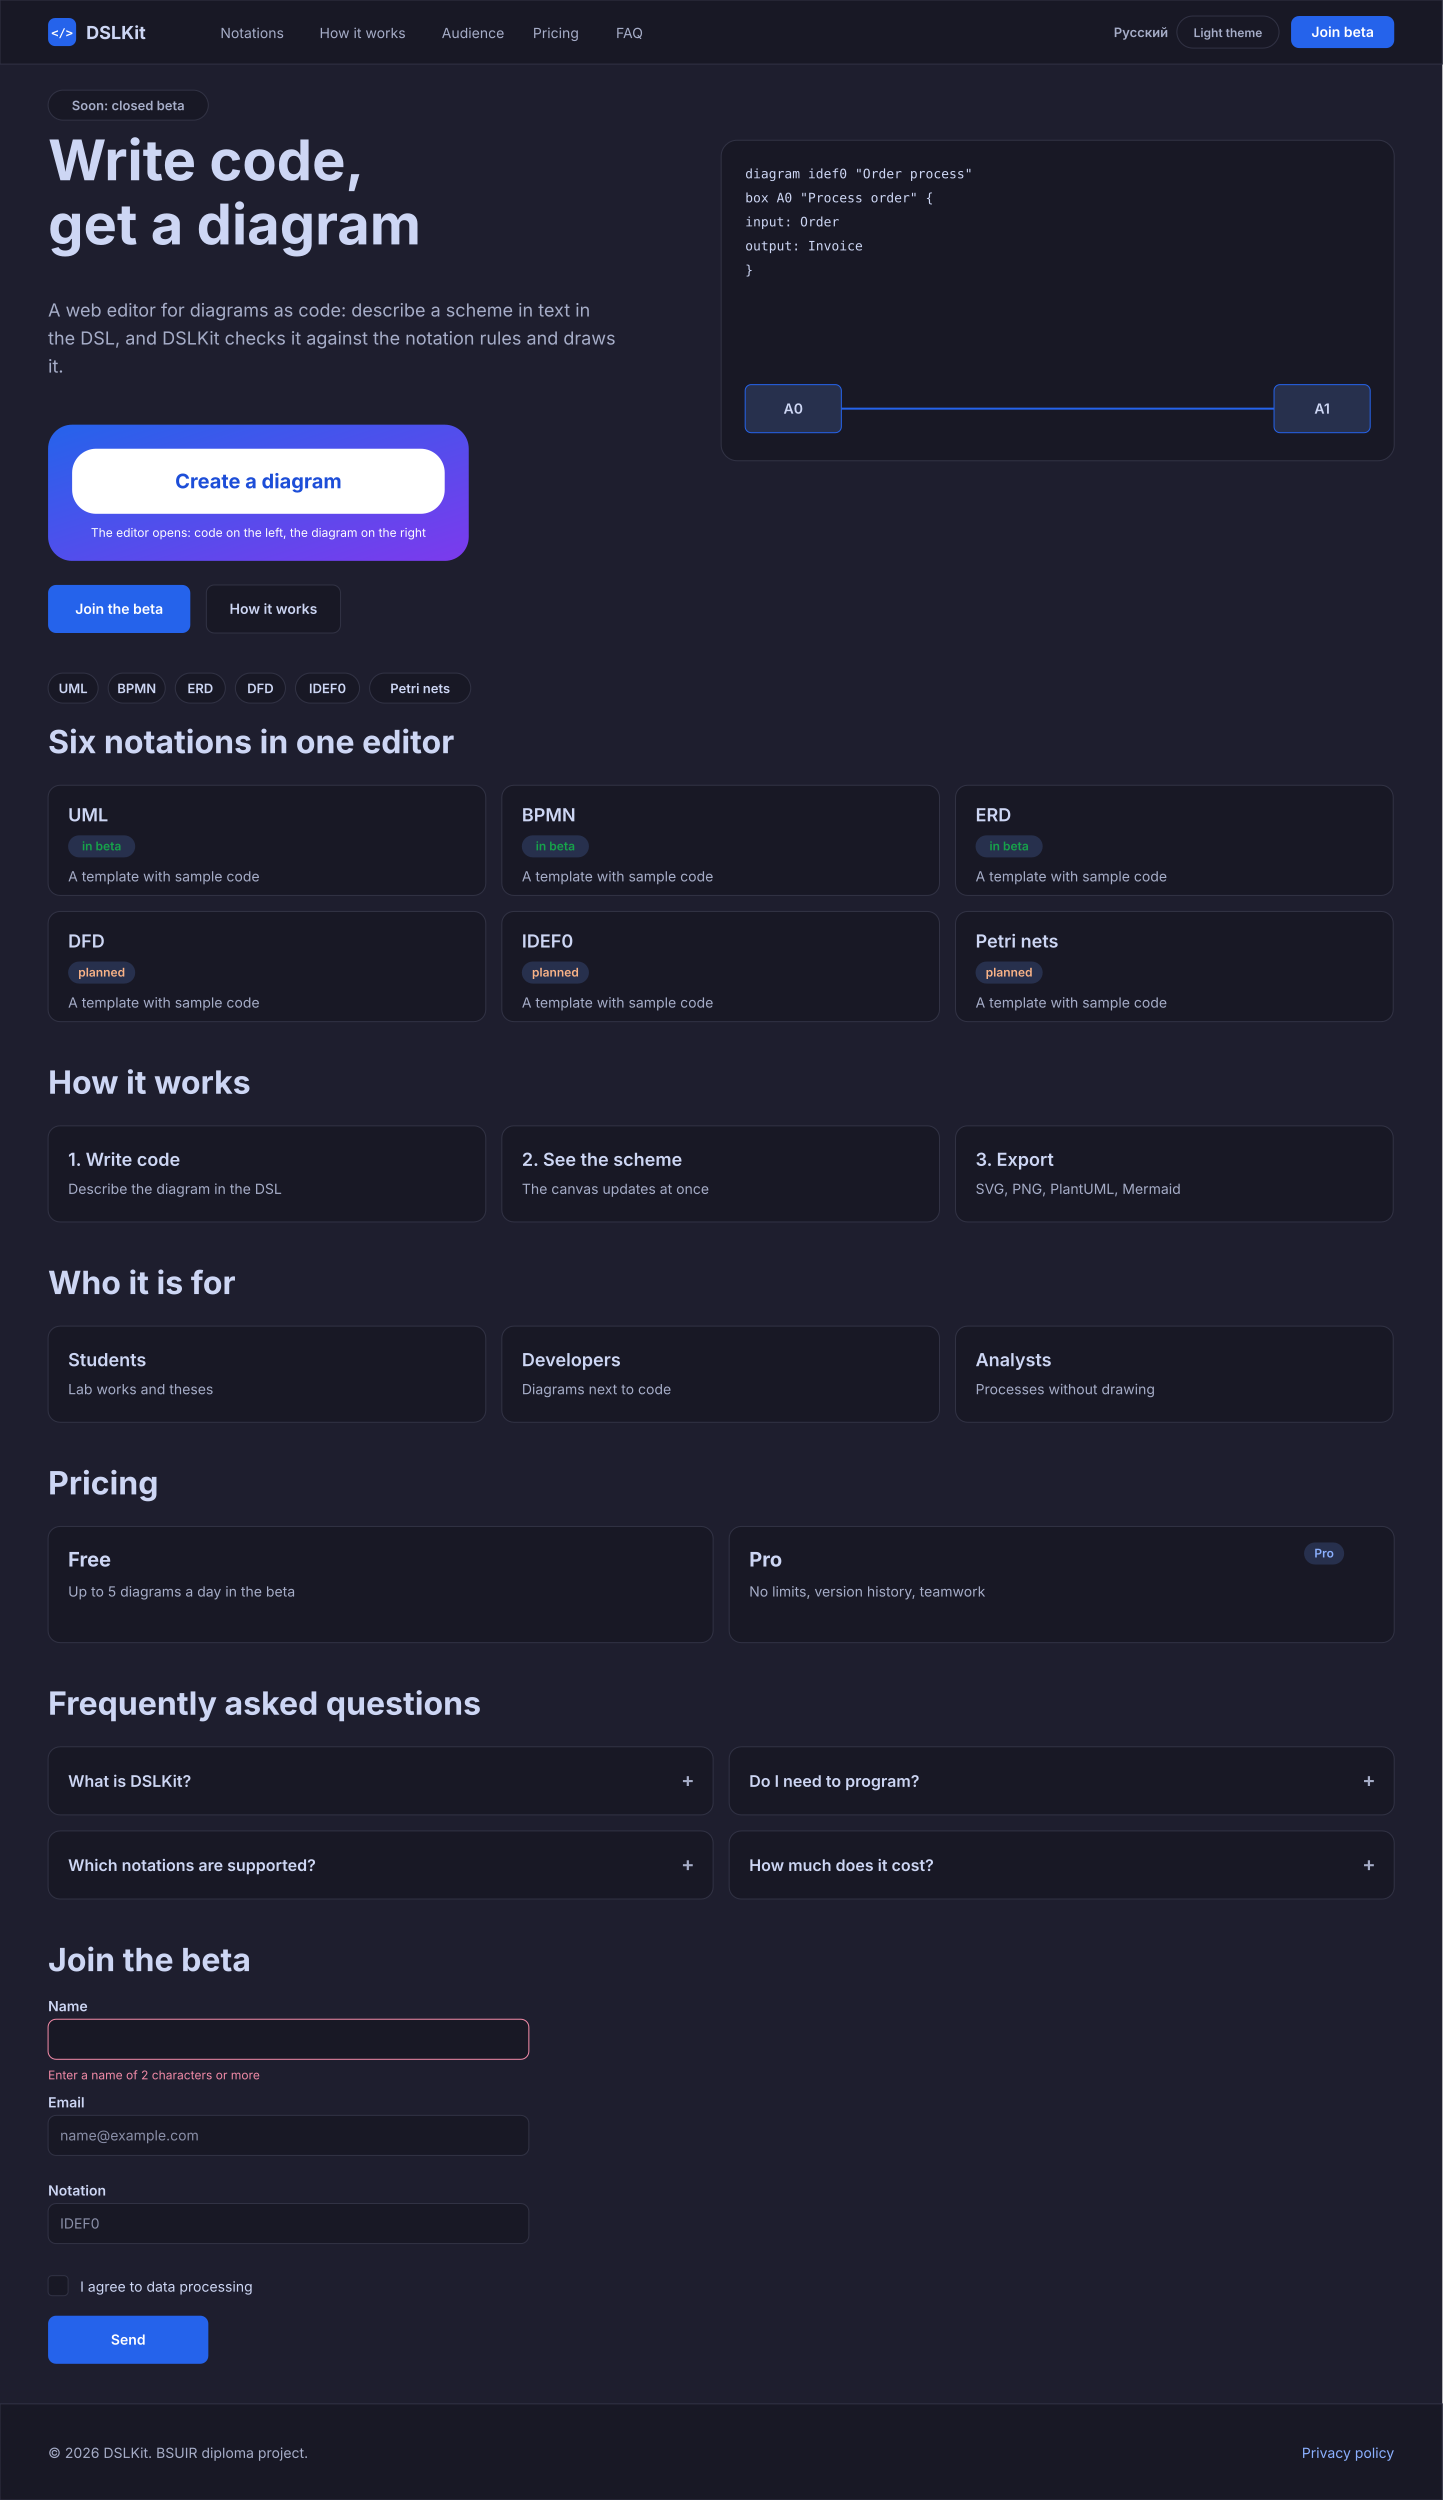
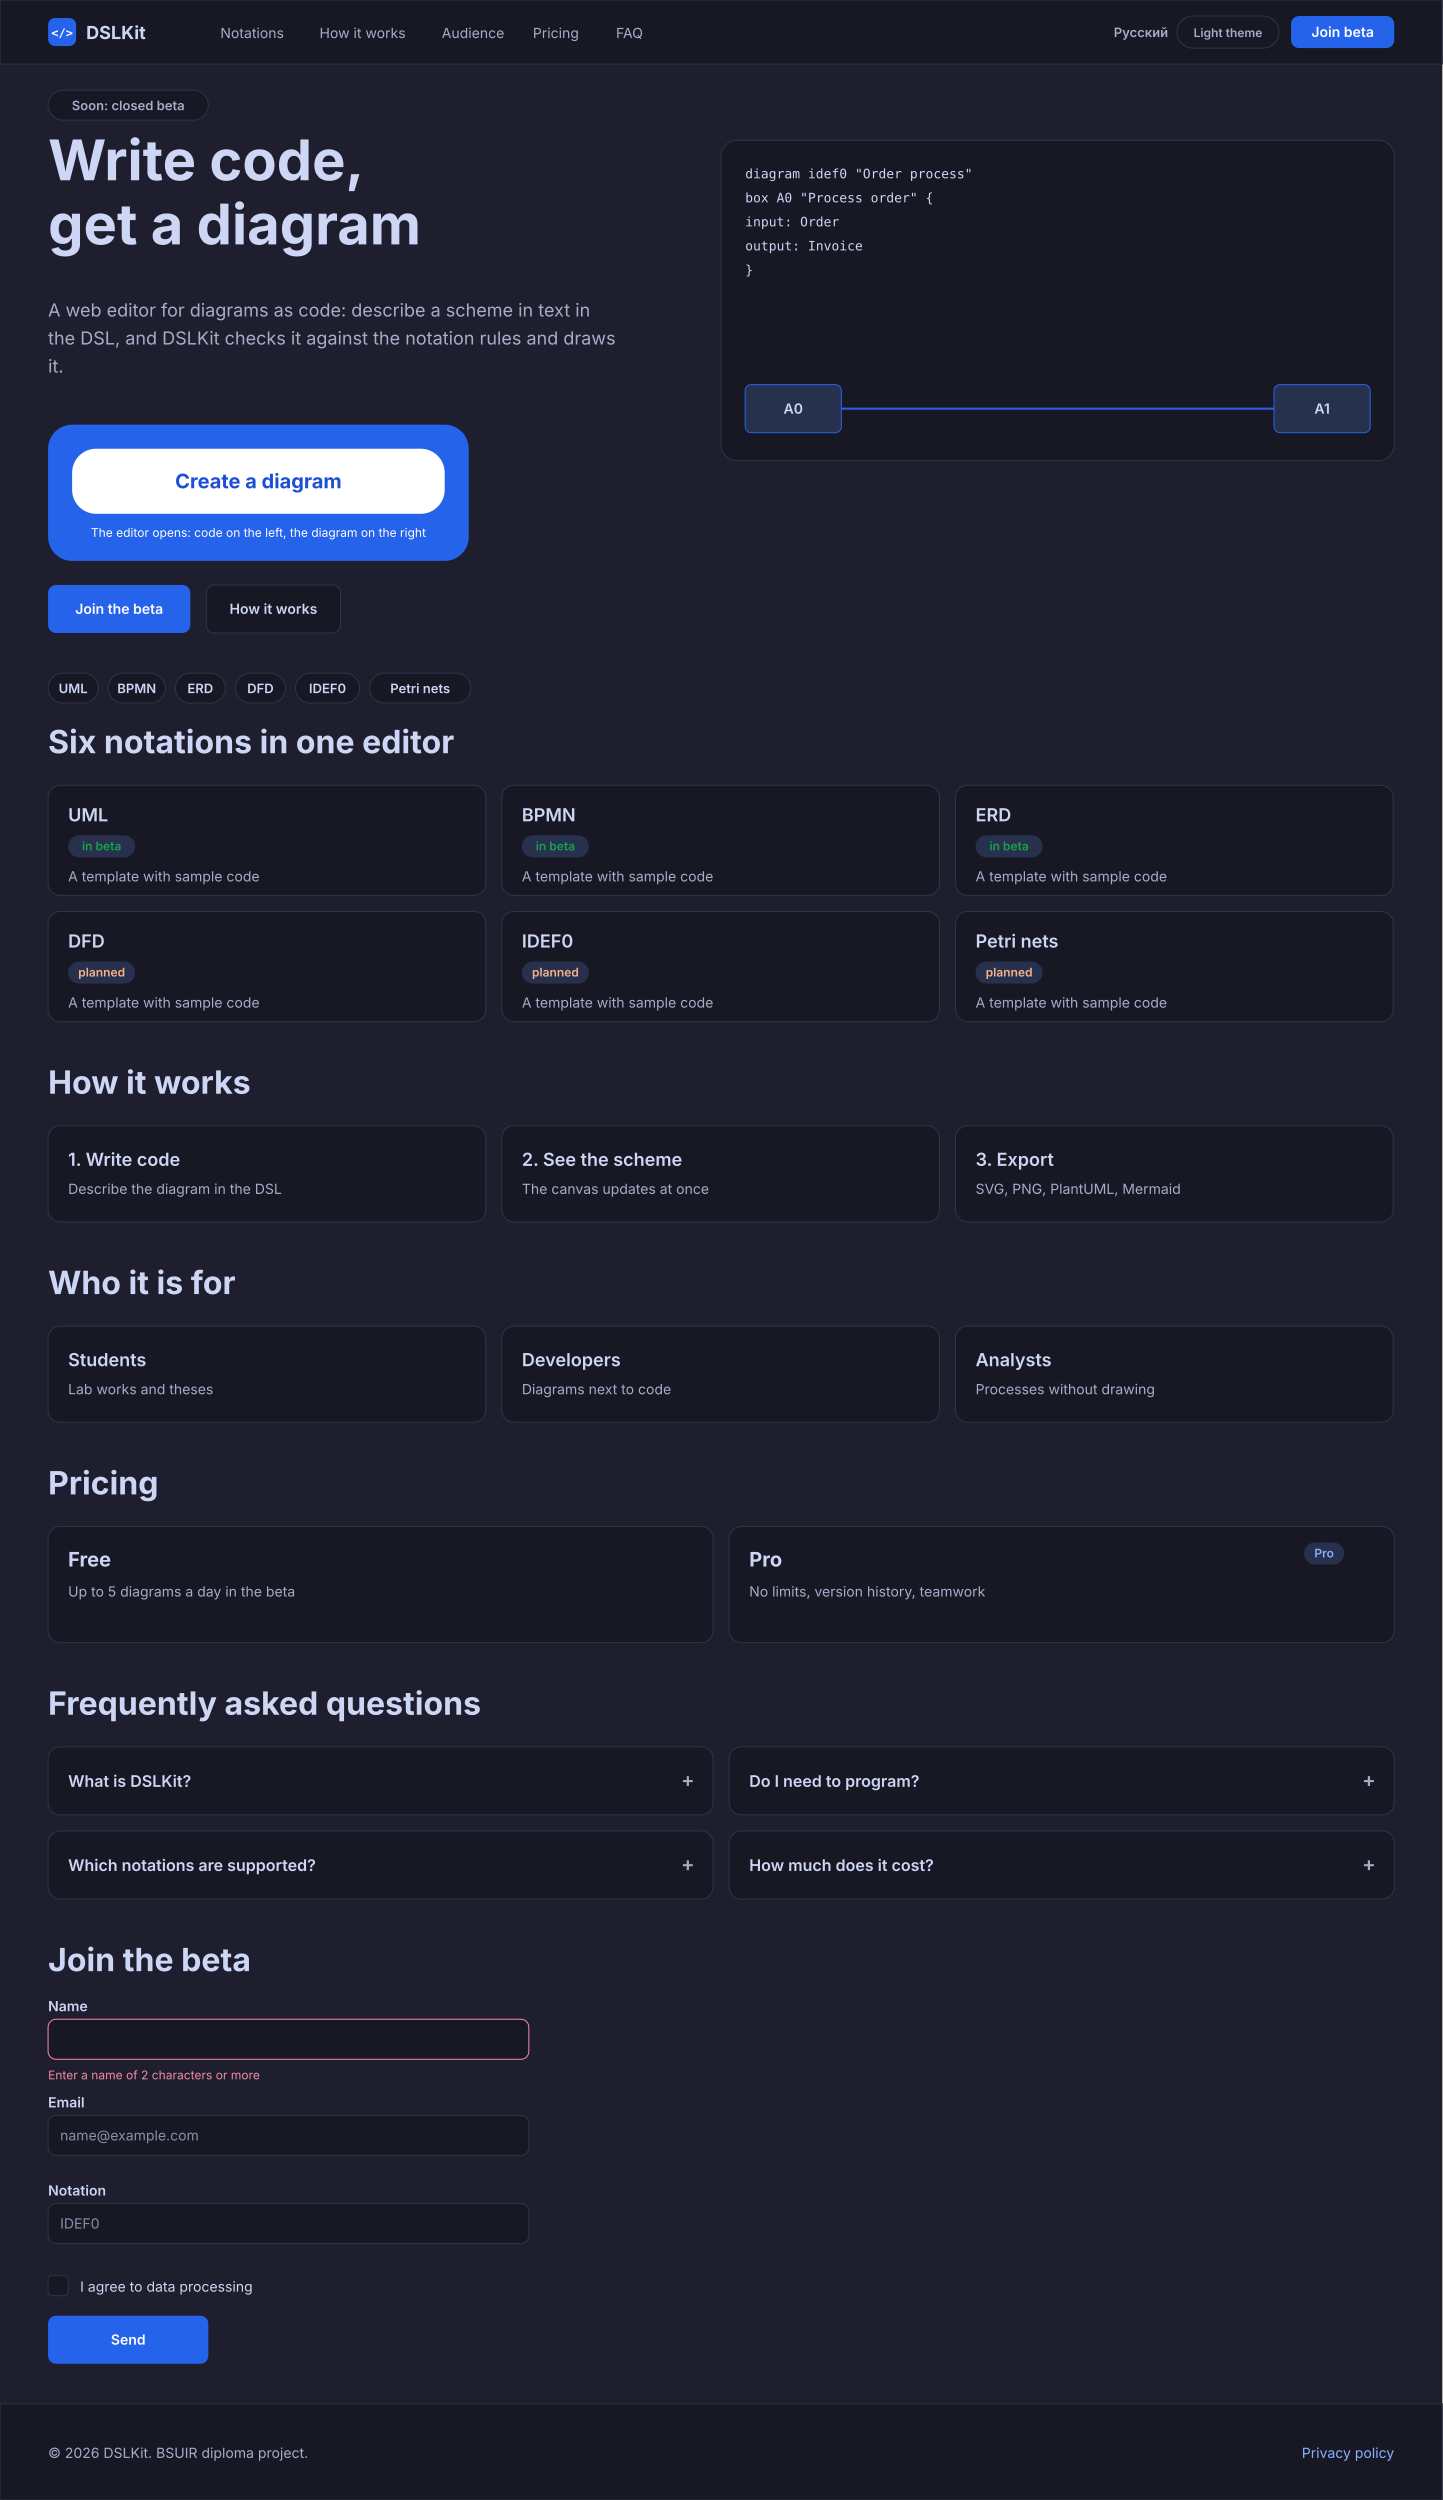
<svg xmlns="http://www.w3.org/2000/svg" width="1440" height="2496" viewBox="0 0 1440 2496">
  <defs>
-     <linearGradient id="cta" x1="0" y1="0" x2="1" y2="1">
-       <stop offset="0" stop-color="#2563eb" />
-       <stop offset="1" stop-color="#7c3aed" />
-     </linearGradient>
+     <pattern id="dots" width="24" height="24" patternUnits="userSpaceOnUse">
+       <circle cx="2" cy="2" r="1.4" fill="#313244" />
+     </pattern>
  </defs>
  <rect width="1440" height="2496" fill="#1e1e2e" />
  <rect x="0" y="0" width="1440" height="64" rx="0" fill="#181825" stroke="#313244" />
  <rect x="48" y="18" width="28" height="28" rx="7" fill="#2563eb" />
  <text x="62" y="37" font-family="'JetBrains Mono', Consolas, monospace" font-size="12" font-weight="700" fill="#ffffff" text-anchor="middle">&lt;/&gt;</text>
  <text x="86" y="39" font-family="Inter, Arial, sans-serif" font-size="18" font-weight="700" fill="#cdd6f4" text-anchor="start">DSLKit</text>
  <text x="220" y="38" font-family="Inter, Arial, sans-serif" font-size="14" font-weight="400" fill="#a6adc8" text-anchor="start">Notations</text>
  <text x="319" y="38" font-family="Inter, Arial, sans-serif" font-size="14" font-weight="400" fill="#a6adc8" text-anchor="start">How it works</text>
  <text x="441" y="38" font-family="Inter, Arial, sans-serif" font-size="14" font-weight="400" fill="#a6adc8" text-anchor="start">Audience</text>
  <text x="532" y="38" font-family="Inter, Arial, sans-serif" font-size="14" font-weight="400" fill="#a6adc8" text-anchor="start">Pricing</text>
  <text x="615" y="38" font-family="Inter, Arial, sans-serif" font-size="14" font-weight="400" fill="#a6adc8" text-anchor="start">FAQ</text>
  <rect x="1289" y="16" width="103" height="32" rx="8" fill="#2563eb" />
  <text x="1340.5" y="36.9" font-family="Inter, Arial, sans-serif" font-size="14" font-weight="600" fill="#ffffff" text-anchor="middle">Join beta</text>
  <rect x="1175" y="16" width="102" height="32" rx="16" fill="#181825" stroke="#313244" />
  <text x="1226" y="37" font-family="Inter, Arial, sans-serif" font-size="12" font-weight="600" fill="#a6adc8" text-anchor="middle">Light theme</text>
  <text x="1112" y="37" font-family="Inter, Arial, sans-serif" font-size="13" font-weight="600" fill="#a6adc8" text-anchor="start">Русский</text>
  <rect x="48" y="90" width="160" height="30" rx="15" fill="#181825" stroke="#313244" />
  <text x="128" y="110" font-family="Inter, Arial, sans-serif" font-size="13" font-weight="600" fill="#a6adc8" text-anchor="middle">Soon: closed beta</text>
  <text x="48" y="180" font-family="Inter, Arial, sans-serif" font-size="56" font-weight="700" fill="#cdd6f4" text-anchor="start">Write code,</text>
  <text x="48" y="244" font-family="Inter, Arial, sans-serif" font-size="56" font-weight="700" fill="#cdd6f4" text-anchor="start">get a diagram</text>
  <text x="48" y="316" font-family="Inter, Arial, sans-serif" font-size="18" font-weight="400" fill="#a6adc8" text-anchor="start">A web editor for diagrams as code: describe a scheme in text in</text>
  <text x="48" y="344" font-family="Inter, Arial, sans-serif" font-size="18" font-weight="400" fill="#a6adc8" text-anchor="start">the DSL, and DSLKit checks it against the notation rules and draws</text>
  <text x="48" y="372" font-family="Inter, Arial, sans-serif" font-size="18" font-weight="400" fill="#a6adc8" text-anchor="start">it.</text>
-   <rect x="48" y="424" width="420" height="136" rx="24" fill="url(#cta)" />
+   <rect x="48" y="424" width="420" height="136" rx="24" fill="#2563eb" />
  <rect x="72" y="448" width="372" height="65" rx="24" fill="#ffffff" />
  <text x="258" y="487.5" font-family="Inter, Arial, sans-serif" font-size="20" font-weight="700" fill="#1d4ed8" text-anchor="middle">Create a diagram</text>
  <text x="258" y="536" font-family="Inter, Arial, sans-serif" font-size="12" font-weight="400" fill="#ffffff" text-anchor="middle">The editor opens: code on the left, the diagram on the right</text>
  <rect x="720" y="140" width="672" height="320" rx="16" fill="#181825" stroke="#313244" />
  <text x="744" y="178" font-family="'JetBrains Mono', Consolas, monospace" font-size="13" font-weight="400" fill="#cdd6f4" text-anchor="start">diagram idef0 "Order process"</text>
  <text x="744" y="202" font-family="'JetBrains Mono', Consolas, monospace" font-size="13" font-weight="400" fill="#cdd6f4" text-anchor="start">box A0 "Process order" {</text>
  <text x="744" y="226" font-family="'JetBrains Mono', Consolas, monospace" font-size="13" font-weight="400" fill="#cdd6f4" text-anchor="start">  input: Order</text>
  <text x="744" y="250" font-family="'JetBrains Mono', Consolas, monospace" font-size="13" font-weight="400" fill="#cdd6f4" text-anchor="start">  output: Invoice</text>
  <text x="744" y="274" font-family="'JetBrains Mono', Consolas, monospace" font-size="13" font-weight="400" fill="#cdd6f4" text-anchor="start">}</text>
  <rect x="744" y="384" width="96" height="48" rx="6" fill="#27304d" stroke="#2563eb" />
  <text x="792" y="413" font-family="Inter, Arial, sans-serif" font-size="14" font-weight="600" fill="#cdd6f4" text-anchor="middle">A0</text>
  <rect x="1272" y="384" width="96" height="48" rx="6" fill="#27304d" stroke="#2563eb" />
  <text x="1320" y="413" font-family="Inter, Arial, sans-serif" font-size="14" font-weight="600" fill="#cdd6f4" text-anchor="middle">A1</text>
  <rect x="840" y="407" width="432" height="2" rx="0" fill="#2563eb" />
  <rect x="48" y="584" width="142" height="48" rx="8" fill="#2563eb" />
  <text x="119" y="612.9" font-family="Inter, Arial, sans-serif" font-size="14" font-weight="600" fill="#ffffff" text-anchor="middle">Join the beta</text>
  <rect x="206" y="584" width="134" height="48" rx="8" fill="#181825" stroke="#313244" />
  <text x="273" y="612.9" font-family="Inter, Arial, sans-serif" font-size="14" font-weight="600" fill="#cdd6f4" text-anchor="middle">How it works</text>
  <rect x="48" y="672" width="50" height="30" rx="15" fill="#181825" stroke="#313244" />
  <text x="73" y="692" font-family="Inter, Arial, sans-serif" font-size="13" font-weight="600" fill="#cdd6f4" text-anchor="middle">UML</text>
  <rect x="108" y="672" width="57" height="30" rx="15" fill="#181825" stroke="#313244" />
  <text x="136.5" y="692" font-family="Inter, Arial, sans-serif" font-size="13" font-weight="600" fill="#cdd6f4" text-anchor="middle">BPMN</text>
  <rect x="175" y="672" width="50" height="30" rx="15" fill="#181825" stroke="#313244" />
  <text x="200" y="692" font-family="Inter, Arial, sans-serif" font-size="13" font-weight="600" fill="#cdd6f4" text-anchor="middle">ERD</text>
  <rect x="235" y="672" width="50" height="30" rx="15" fill="#181825" stroke="#313244" />
  <text x="260" y="692" font-family="Inter, Arial, sans-serif" font-size="13" font-weight="600" fill="#cdd6f4" text-anchor="middle">DFD</text>
  <rect x="295" y="672" width="64" height="30" rx="15" fill="#181825" stroke="#313244" />
  <text x="327" y="692" font-family="Inter, Arial, sans-serif" font-size="13" font-weight="600" fill="#cdd6f4" text-anchor="middle">IDEF0</text>
  <rect x="369" y="672" width="101" height="30" rx="15" fill="#181825" stroke="#313244" />
  <text x="419.5" y="692" font-family="Inter, Arial, sans-serif" font-size="13" font-weight="600" fill="#cdd6f4" text-anchor="middle">Petri nets</text>
  <text x="48" y="752" font-family="Inter, Arial, sans-serif" font-size="32" font-weight="700" fill="#cdd6f4" text-anchor="start">Six notations in one editor</text>
  <rect x="48" y="784" width="437" height="110" rx="12" fill="#181825" stroke="#313244" />
  <text x="68" y="820" font-family="Inter, Arial, sans-serif" font-size="18" font-weight="600" fill="#cdd6f4" text-anchor="start">UML</text>
  <rect x="68" y="834" width="67" height="22" rx="11" fill="#27304d" />
  <text x="101.5" y="849" font-family="Inter, Arial, sans-serif" font-size="12" font-weight="600" fill="#16a34a" text-anchor="middle">in beta</text>
  <text x="68" y="880" font-family="Inter, Arial, sans-serif" font-size="14" font-weight="400" fill="#a6adc8" text-anchor="start">A template with sample code</text>
  <rect x="501" y="784" width="437" height="110" rx="12" fill="#181825" stroke="#313244" />
  <text x="521" y="820" font-family="Inter, Arial, sans-serif" font-size="18" font-weight="600" fill="#cdd6f4" text-anchor="start">BPMN</text>
  <rect x="521" y="834" width="67" height="22" rx="11" fill="#27304d" />
  <text x="554.5" y="849" font-family="Inter, Arial, sans-serif" font-size="12" font-weight="600" fill="#16a34a" text-anchor="middle">in beta</text>
  <text x="521" y="880" font-family="Inter, Arial, sans-serif" font-size="14" font-weight="400" fill="#a6adc8" text-anchor="start">A template with sample code</text>
  <rect x="954" y="784" width="437" height="110" rx="12" fill="#181825" stroke="#313244" />
  <text x="974" y="820" font-family="Inter, Arial, sans-serif" font-size="18" font-weight="600" fill="#cdd6f4" text-anchor="start">ERD</text>
  <rect x="974" y="834" width="67" height="22" rx="11" fill="#27304d" />
  <text x="1007.5" y="849" font-family="Inter, Arial, sans-serif" font-size="12" font-weight="600" fill="#16a34a" text-anchor="middle">in beta</text>
  <text x="974" y="880" font-family="Inter, Arial, sans-serif" font-size="14" font-weight="400" fill="#a6adc8" text-anchor="start">A template with sample code</text>
  <rect x="48" y="910" width="437" height="110" rx="12" fill="#181825" stroke="#313244" />
  <text x="68" y="946" font-family="Inter, Arial, sans-serif" font-size="18" font-weight="600" fill="#cdd6f4" text-anchor="start">DFD</text>
  <rect x="68" y="960" width="67" height="22" rx="11" fill="#27304d" />
  <text x="101.5" y="975" font-family="Inter, Arial, sans-serif" font-size="12" font-weight="600" fill="#fab387" text-anchor="middle">planned</text>
  <text x="68" y="1006" font-family="Inter, Arial, sans-serif" font-size="14" font-weight="400" fill="#a6adc8" text-anchor="start">A template with sample code</text>
  <rect x="501" y="910" width="437" height="110" rx="12" fill="#181825" stroke="#313244" />
  <text x="521" y="946" font-family="Inter, Arial, sans-serif" font-size="18" font-weight="600" fill="#cdd6f4" text-anchor="start">IDEF0</text>
  <rect x="521" y="960" width="67" height="22" rx="11" fill="#27304d" />
  <text x="554.5" y="975" font-family="Inter, Arial, sans-serif" font-size="12" font-weight="600" fill="#fab387" text-anchor="middle">planned</text>
  <text x="521" y="1006" font-family="Inter, Arial, sans-serif" font-size="14" font-weight="400" fill="#a6adc8" text-anchor="start">A template with sample code</text>
  <rect x="954" y="910" width="437" height="110" rx="12" fill="#181825" stroke="#313244" />
  <text x="974" y="946" font-family="Inter, Arial, sans-serif" font-size="18" font-weight="600" fill="#cdd6f4" text-anchor="start">Petri nets</text>
  <rect x="974" y="960" width="67" height="22" rx="11" fill="#27304d" />
  <text x="1007.5" y="975" font-family="Inter, Arial, sans-serif" font-size="12" font-weight="600" fill="#fab387" text-anchor="middle">planned</text>
  <text x="974" y="1006" font-family="Inter, Arial, sans-serif" font-size="14" font-weight="400" fill="#a6adc8" text-anchor="start">A template with sample code</text>
  <text x="48" y="1092" font-family="Inter, Arial, sans-serif" font-size="32" font-weight="700" fill="#cdd6f4" text-anchor="start">How it works</text>
  <rect x="48" y="1124" width="437" height="96" rx="12" fill="#181825" stroke="#313244" />
  <text x="68" y="1164" font-family="Inter, Arial, sans-serif" font-size="18" font-weight="600" fill="#cdd6f4" text-anchor="start">1. Write code</text>
  <text x="68" y="1192" font-family="Inter, Arial, sans-serif" font-size="14" font-weight="400" fill="#a6adc8" text-anchor="start">Describe the diagram in the DSL</text>
  <rect x="501" y="1124" width="437" height="96" rx="12" fill="#181825" stroke="#313244" />
  <text x="521" y="1164" font-family="Inter, Arial, sans-serif" font-size="18" font-weight="600" fill="#cdd6f4" text-anchor="start">2. See the scheme</text>
  <text x="521" y="1192" font-family="Inter, Arial, sans-serif" font-size="14" font-weight="400" fill="#a6adc8" text-anchor="start">The canvas updates at once</text>
  <rect x="954" y="1124" width="437" height="96" rx="12" fill="#181825" stroke="#313244" />
  <text x="974" y="1164" font-family="Inter, Arial, sans-serif" font-size="18" font-weight="600" fill="#cdd6f4" text-anchor="start">3. Export</text>
  <text x="974" y="1192" font-family="Inter, Arial, sans-serif" font-size="14" font-weight="400" fill="#a6adc8" text-anchor="start">SVG, PNG, PlantUML, Mermaid</text>
  <text x="48" y="1292" font-family="Inter, Arial, sans-serif" font-size="32" font-weight="700" fill="#cdd6f4" text-anchor="start">Who it is for</text>
  <rect x="48" y="1324" width="437" height="96" rx="12" fill="#181825" stroke="#313244" />
  <text x="68" y="1364" font-family="Inter, Arial, sans-serif" font-size="18" font-weight="600" fill="#cdd6f4" text-anchor="start">Students</text>
  <text x="68" y="1392" font-family="Inter, Arial, sans-serif" font-size="14" font-weight="400" fill="#a6adc8" text-anchor="start">Lab works and theses</text>
  <rect x="501" y="1324" width="437" height="96" rx="12" fill="#181825" stroke="#313244" />
  <text x="521" y="1364" font-family="Inter, Arial, sans-serif" font-size="18" font-weight="600" fill="#cdd6f4" text-anchor="start">Developers</text>
  <text x="521" y="1392" font-family="Inter, Arial, sans-serif" font-size="14" font-weight="400" fill="#a6adc8" text-anchor="start">Diagrams next to code</text>
  <rect x="954" y="1324" width="437" height="96" rx="12" fill="#181825" stroke="#313244" />
  <text x="974" y="1364" font-family="Inter, Arial, sans-serif" font-size="18" font-weight="600" fill="#cdd6f4" text-anchor="start">Analysts</text>
  <text x="974" y="1392" font-family="Inter, Arial, sans-serif" font-size="14" font-weight="400" fill="#a6adc8" text-anchor="start">Processes without drawing</text>
  <text x="48" y="1492" font-family="Inter, Arial, sans-serif" font-size="32" font-weight="700" fill="#cdd6f4" text-anchor="start">Pricing</text>
  <rect x="48" y="1524" width="664" height="116" rx="12" fill="#181825" stroke="#313244" />
  <text x="68" y="1564" font-family="Inter, Arial, sans-serif" font-size="20" font-weight="700" fill="#cdd6f4" text-anchor="start">Free</text>
  <text x="68" y="1594" font-family="Inter, Arial, sans-serif" font-size="14" font-weight="400" fill="#a6adc8" text-anchor="start">Up to 5 diagrams a day in the beta</text>
  <rect x="728" y="1524" width="664" height="116" rx="12" fill="#181825" stroke="#313244" />
  <text x="748" y="1564" font-family="Inter, Arial, sans-serif" font-size="20" font-weight="700" fill="#cdd6f4" text-anchor="start">Pro</text>
  <text x="748" y="1594" font-family="Inter, Arial, sans-serif" font-size="14" font-weight="400" fill="#a6adc8" text-anchor="start">No limits, version history, teamwork</text>
  <rect x="1302" y="1540" width="40" height="22" rx="11" fill="#27304d" />
  <text x="1322" y="1555" font-family="Inter, Arial, sans-serif" font-size="12" font-weight="600" fill="#8bb0ff" text-anchor="middle">Pro</text>
  <text x="48" y="1712" font-family="Inter, Arial, sans-serif" font-size="32" font-weight="700" fill="#cdd6f4" text-anchor="start">Frequently asked questions</text>
  <rect x="48" y="1744" width="664" height="68" rx="12" fill="#181825" stroke="#313244" />
  <text x="68" y="1784" font-family="Inter, Arial, sans-serif" font-size="16" font-weight="600" fill="#cdd6f4" text-anchor="start">What is DSLKit?</text>
  <text x="680" y="1784" font-family="Inter, Arial, sans-serif" font-size="20" font-weight="600" fill="#a6adc8" text-anchor="start">+</text>
  <rect x="728" y="1744" width="664" height="68" rx="12" fill="#181825" stroke="#313244" />
  <text x="748" y="1784" font-family="Inter, Arial, sans-serif" font-size="16" font-weight="600" fill="#cdd6f4" text-anchor="start">Do I need to program?</text>
  <text x="1360" y="1784" font-family="Inter, Arial, sans-serif" font-size="20" font-weight="600" fill="#a6adc8" text-anchor="start">+</text>
  <rect x="48" y="1828" width="664" height="68" rx="12" fill="#181825" stroke="#313244" />
  <text x="68" y="1868" font-family="Inter, Arial, sans-serif" font-size="16" font-weight="600" fill="#cdd6f4" text-anchor="start">Which notations are supported?</text>
  <text x="680" y="1868" font-family="Inter, Arial, sans-serif" font-size="20" font-weight="600" fill="#a6adc8" text-anchor="start">+</text>
  <rect x="728" y="1828" width="664" height="68" rx="12" fill="#181825" stroke="#313244" />
  <text x="748" y="1868" font-family="Inter, Arial, sans-serif" font-size="16" font-weight="600" fill="#cdd6f4" text-anchor="start">How much does it cost?</text>
  <text x="1360" y="1868" font-family="Inter, Arial, sans-serif" font-size="20" font-weight="600" fill="#a6adc8" text-anchor="start">+</text>
  <text x="48" y="1968" font-family="Inter, Arial, sans-serif" font-size="32" font-weight="700" fill="#cdd6f4" text-anchor="start">Join the beta</text>
  <text x="48" y="2008" font-family="Inter, Arial, sans-serif" font-size="14" font-weight="600" fill="#cdd6f4" text-anchor="start">Name</text>
  <rect x="48" y="2016" width="480" height="40" rx="8" fill="#181825" stroke="#f38ba8" />
  <text x="48" y="2076" font-family="Inter, Arial, sans-serif" font-size="12" font-weight="400" fill="#f38ba8" text-anchor="start">Enter a name of 2 characters or more</text>
  <text x="48" y="2104" font-family="Inter, Arial, sans-serif" font-size="14" font-weight="600" fill="#cdd6f4" text-anchor="start">Email</text>
  <rect x="48" y="2112" width="480" height="40" rx="8" fill="#181825" stroke="#313244" />
  <text x="60" y="2137" font-family="Inter, Arial, sans-serif" font-size="14" font-weight="400" fill="#8a8fa8" text-anchor="start">name@example.com</text>
  <text x="48" y="2192" font-family="Inter, Arial, sans-serif" font-size="14" font-weight="600" fill="#cdd6f4" text-anchor="start">Notation</text>
  <rect x="48" y="2200" width="480" height="40" rx="8" fill="#181825" stroke="#313244" />
  <text x="60" y="2225" font-family="Inter, Arial, sans-serif" font-size="14" font-weight="400" fill="#8a8fa8" text-anchor="start">IDEF0</text>
  <rect x="48" y="2272" width="20" height="20" rx="4" fill="#181825" stroke="#313244" />
  <text x="80" y="2288" font-family="Inter, Arial, sans-serif" font-size="14" font-weight="400" fill="#cdd6f4" text-anchor="start">I agree to data processing</text>
  <rect x="48" y="2312" width="160" height="48" rx="8" fill="#2563eb" />
  <text x="128" y="2340.9" font-family="Inter, Arial, sans-serif" font-size="14" font-weight="600" fill="#ffffff" text-anchor="middle">Send</text>
  <rect x="0" y="2400" width="1440" height="96" rx="0" fill="#181825" stroke="#313244" />
  <text x="48" y="2454" font-family="Inter, Arial, sans-serif" font-size="14" font-weight="400" fill="#a6adc8" text-anchor="start">© 2026 DSLKit. BSUIR diploma project.</text>
  <text x="1392" y="2454" font-family="Inter, Arial, sans-serif" font-size="14" font-weight="400" fill="#8bb0ff" text-anchor="end">Privacy policy</text>
</svg>
